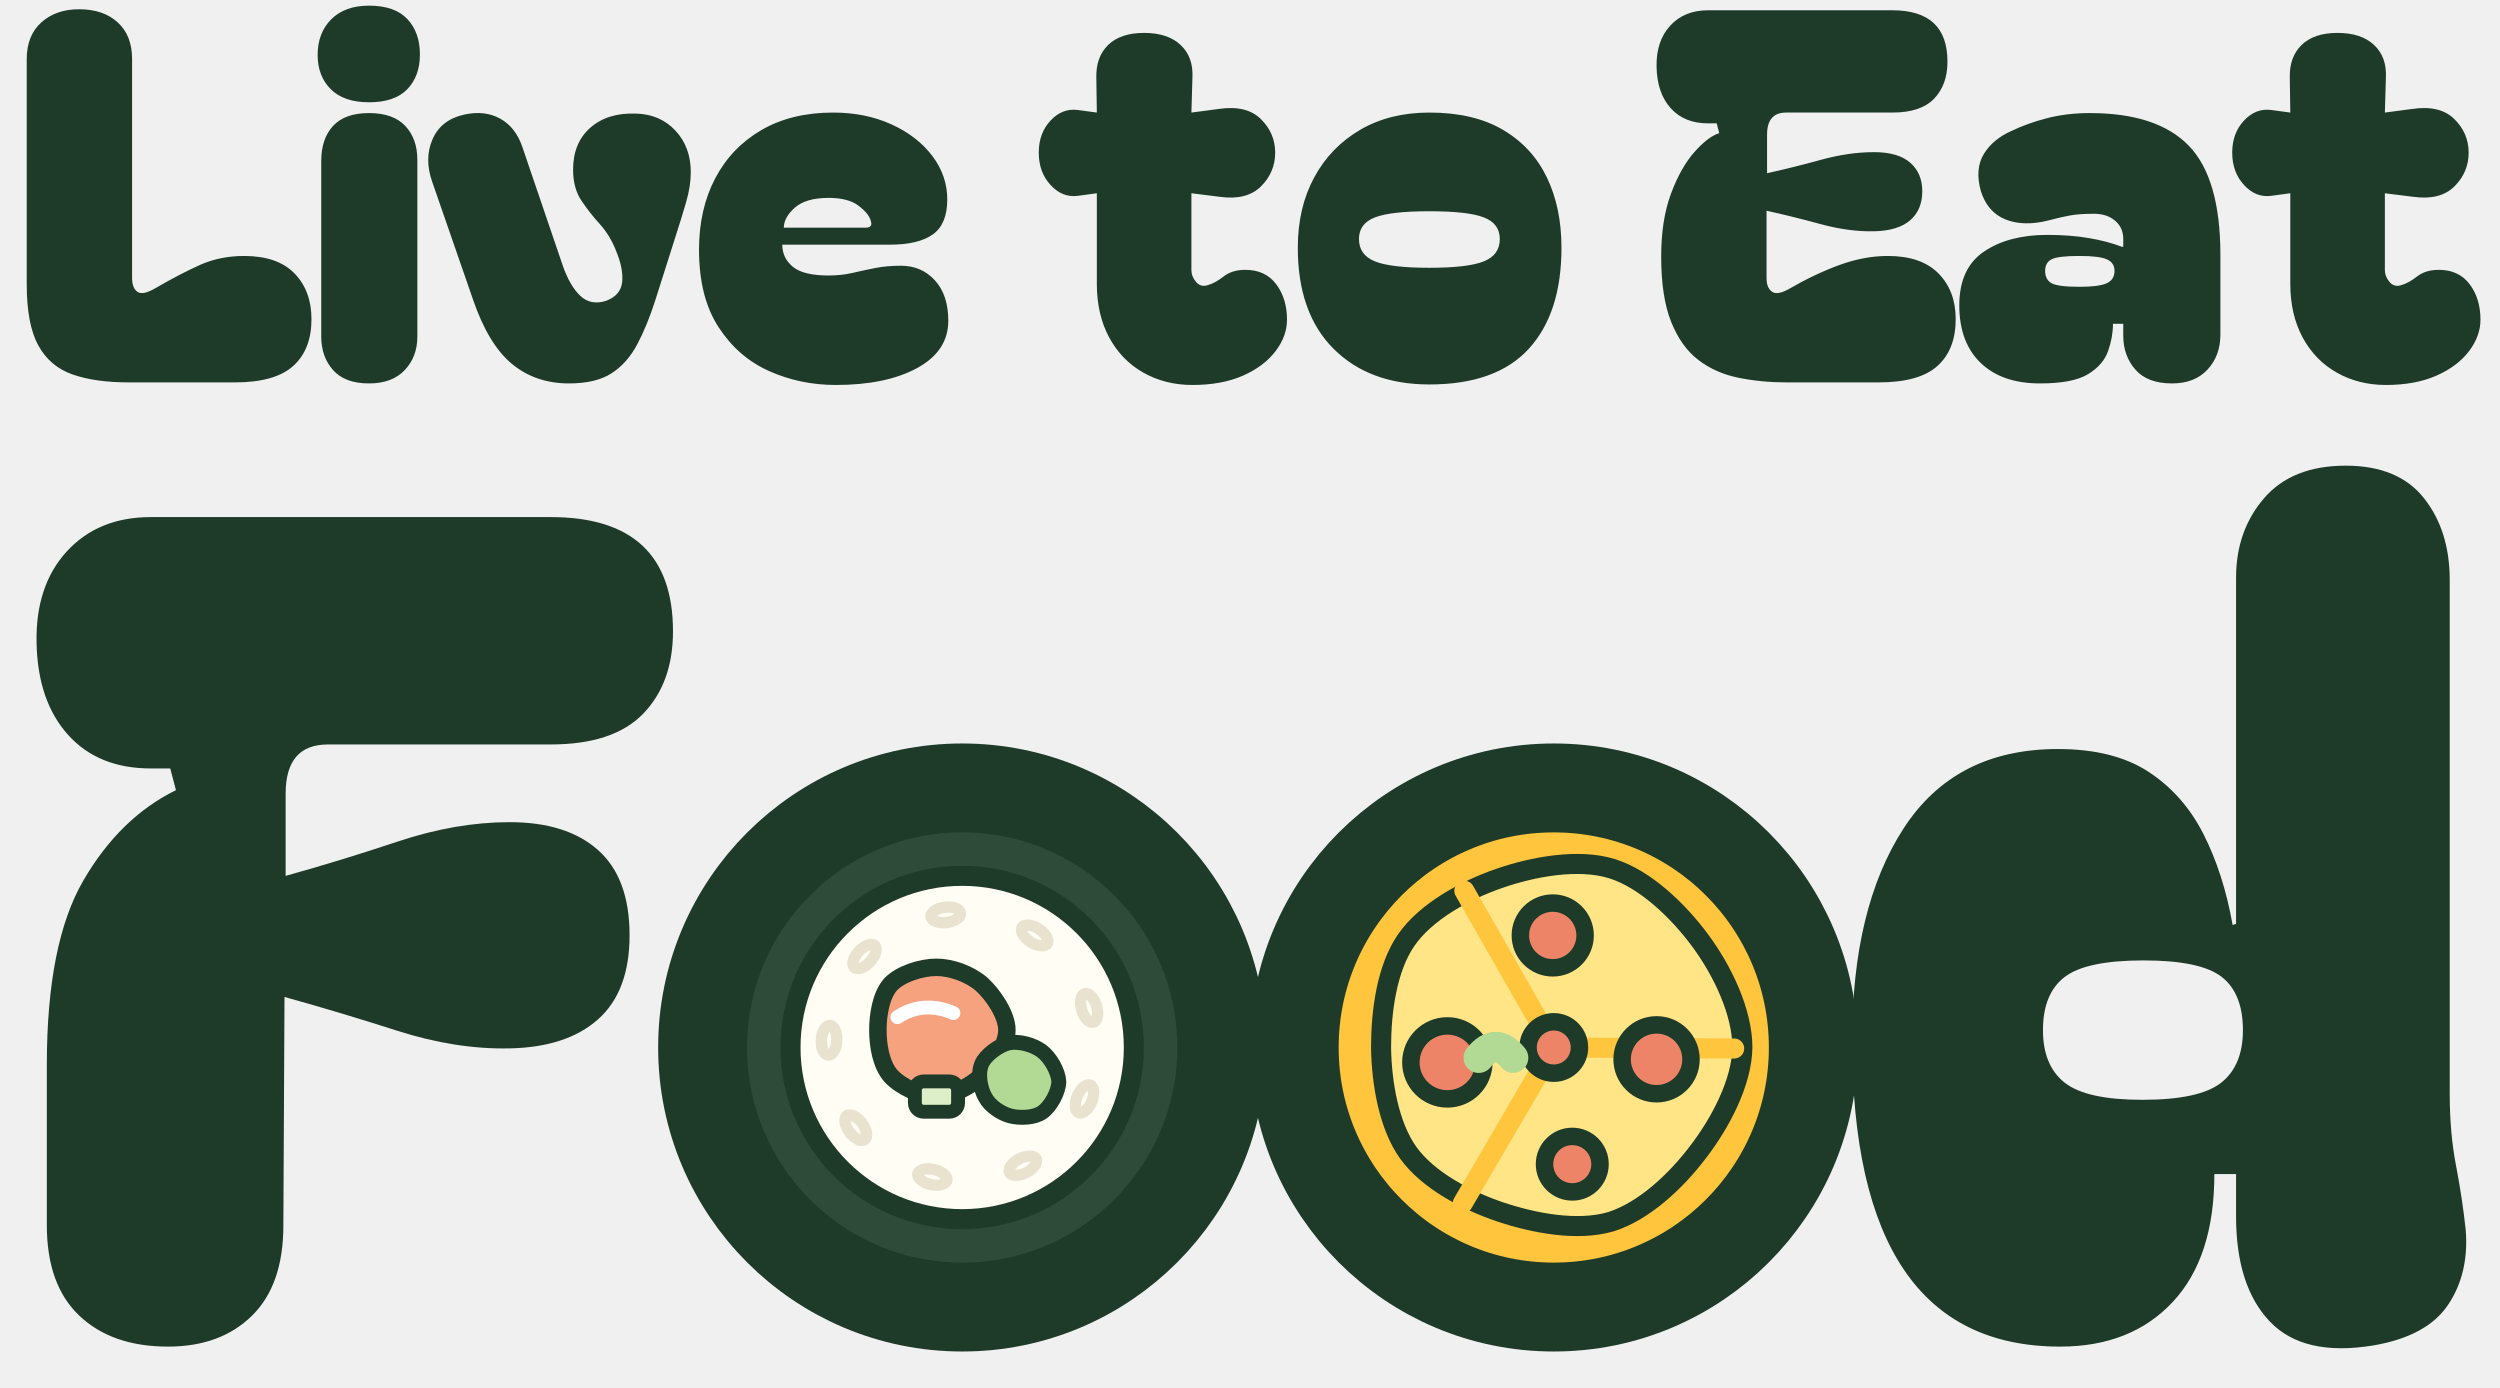
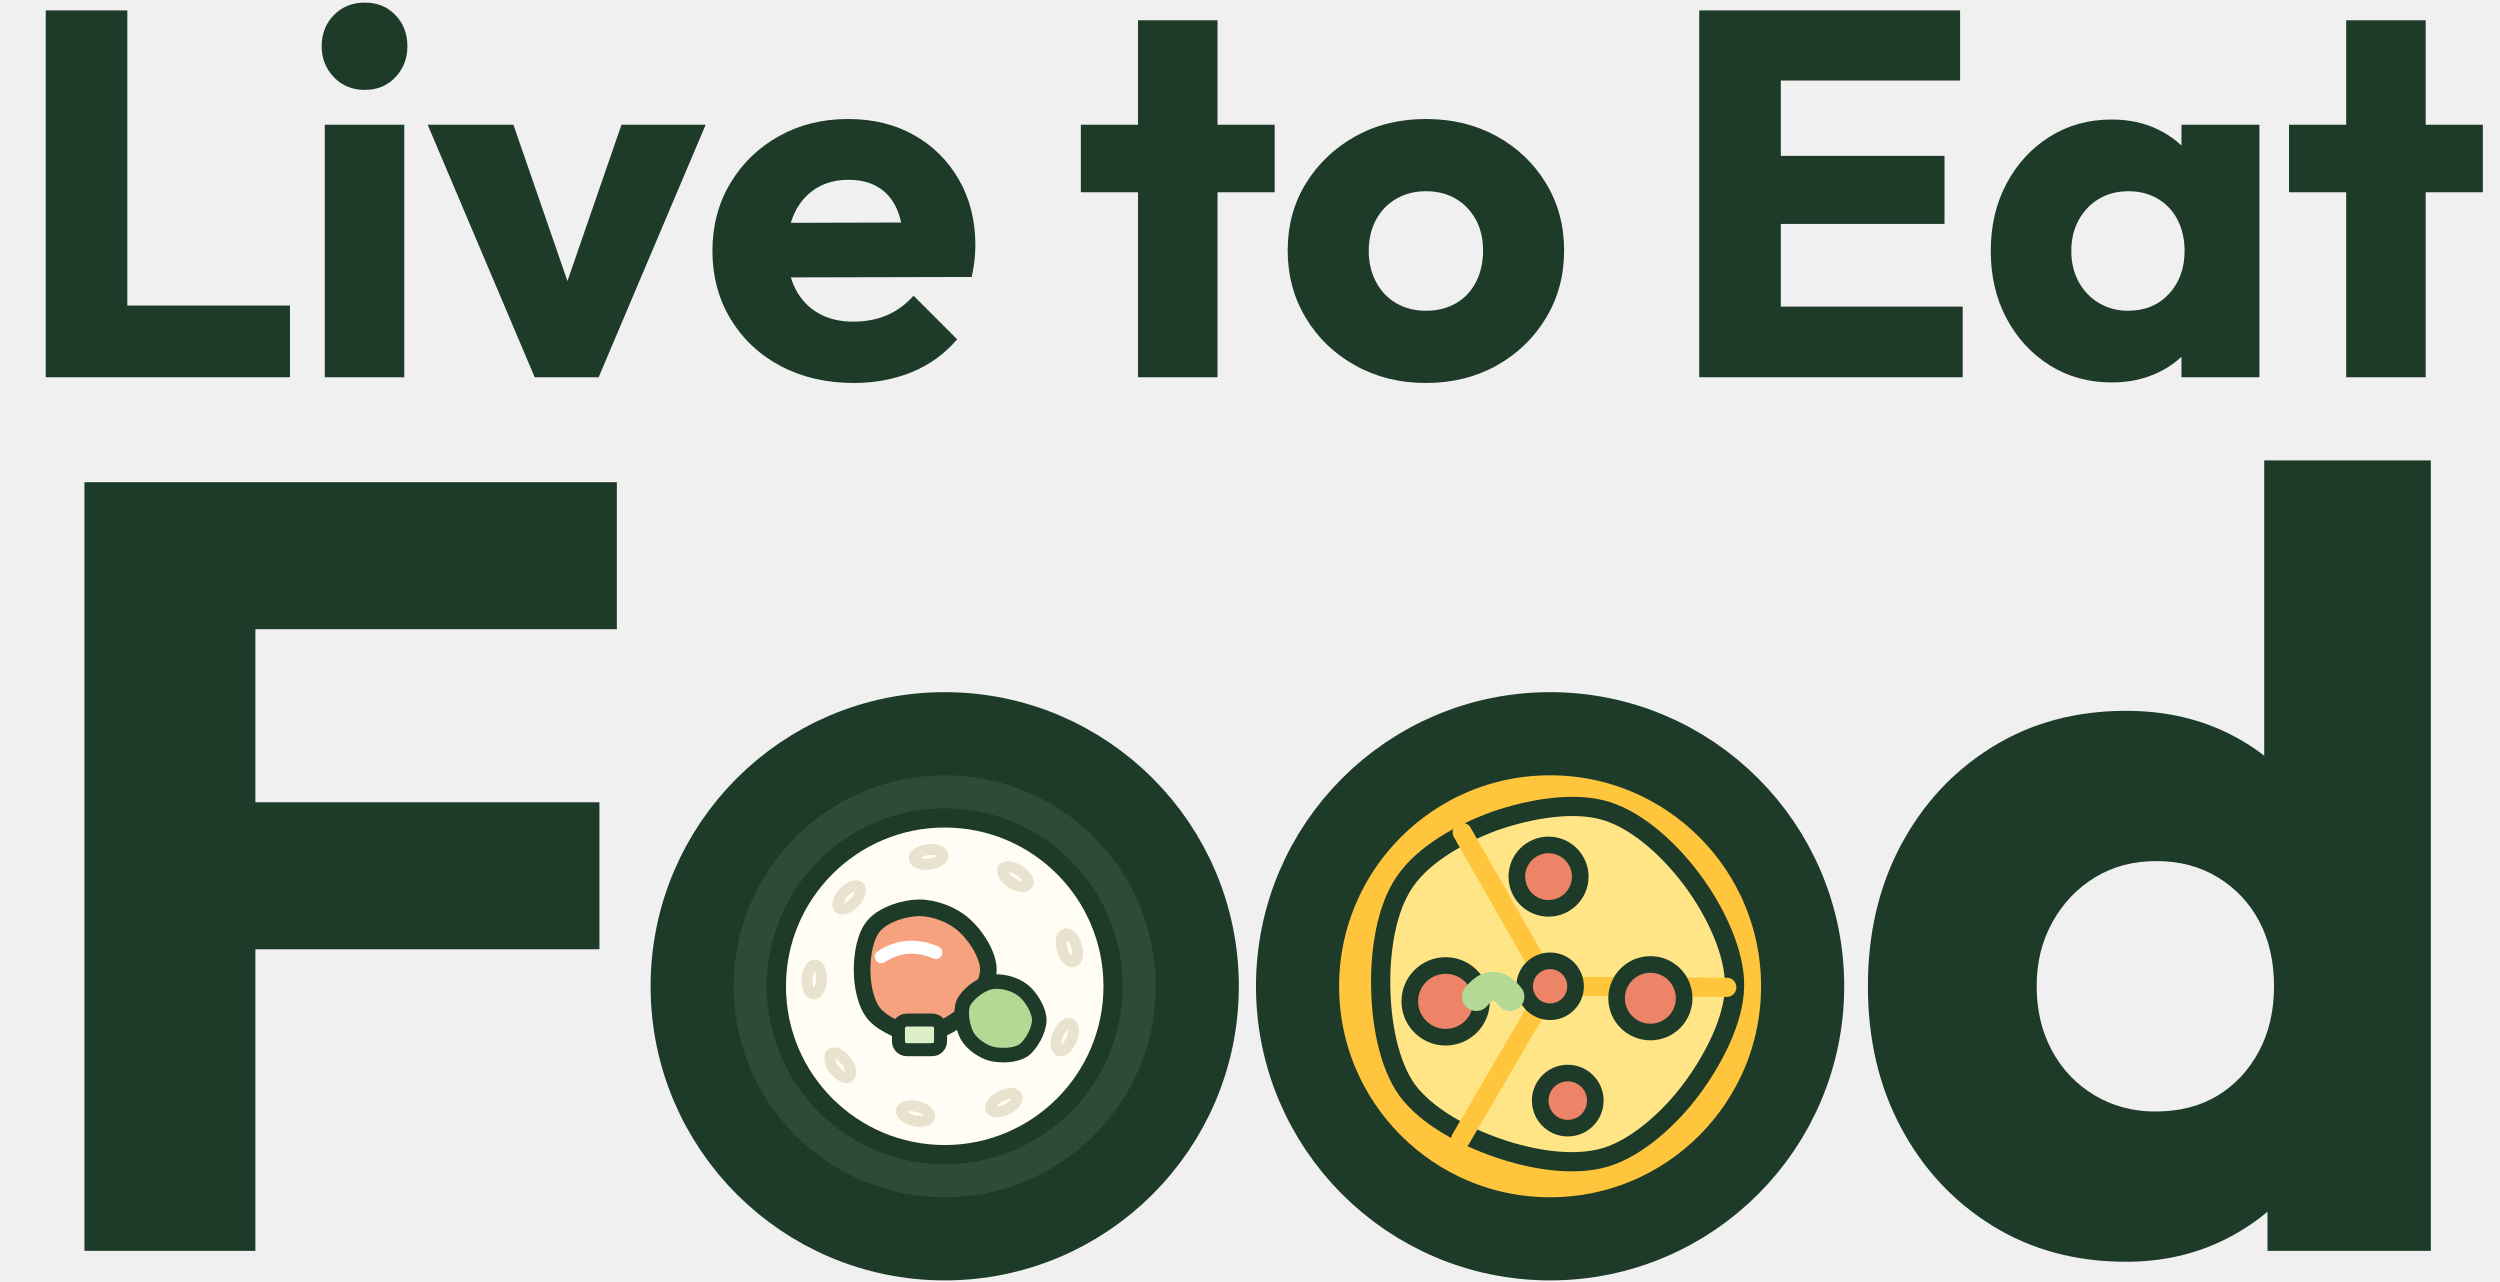
- <svg xmlns="http://www.w3.org/2000/svg" viewBox="-2.0 -2.0 486.4 270.0" role="img" aria-label="Live to Eat Food, the o’s in Food drawn as a sushi roll and a pizza">
-   <circle cx="185.2" cy="201.8" r="50.5" fill="#2E4A38" stroke="#1E3B2A" stroke-width="0.0" />
-   <circle cx="185.2" cy="201.8" r="33.4" fill="#FFFDF4" stroke="#1E3B2A" stroke-width="3.9" />
-   <ellipse cx="209.0" cy="211.8" rx="2.9" ry="1.5" fill="none" stroke="#E8E2CF" stroke-width="2.2" transform="rotate(113 209.0 211.8)" />
-   <ellipse cx="197.0" cy="224.8" rx="2.9" ry="1.5" fill="none" stroke="#E8E2CF" stroke-width="2.2" transform="rotate(153 197.0 224.8)" />
-   <ellipse cx="179.4" cy="227.0" rx="2.9" ry="1.5" fill="none" stroke="#E8E2CF" stroke-width="2.2" transform="rotate(193 179.4 227.0)" />
-   <ellipse cx="164.5" cy="217.4" rx="2.9" ry="1.5" fill="none" stroke="#E8E2CF" stroke-width="2.2" transform="rotate(233 164.5 217.4)" />
-   <ellipse cx="159.3" cy="200.4" rx="2.9" ry="1.5" fill="none" stroke="#E8E2CF" stroke-width="2.2" transform="rotate(273 159.3 200.4)" />
-   <ellipse cx="166.2" cy="184.1" rx="2.9" ry="1.5" fill="none" stroke="#E8E2CF" stroke-width="2.2" transform="rotate(313 166.2 184.1)" />
-   <ellipse cx="182.0" cy="176.0" rx="2.9" ry="1.5" fill="none" stroke="#E8E2CF" stroke-width="2.2" transform="rotate(353 182.0 176.0)" />
-   <ellipse cx="199.3" cy="180.0" rx="2.9" ry="1.5" fill="none" stroke="#E8E2CF" stroke-width="2.2" transform="rotate(393 199.3 180.0)" />
-   <ellipse cx="209.9" cy="194.1" rx="2.9" ry="1.5" fill="none" stroke="#E8E2CF" stroke-width="2.2" transform="rotate(433 209.9 194.1)" />
-   <path d="M193.9 198.4 C193.9 201.4 191.3 205.1 189.0 207.3 C186.7 209.4 183.1 211.3 180.2 211.3 C177.2 211.3 173.2 209.4 171.3 207.3 C169.4 205.1 168.8 201.4 168.8 198.4 C168.8 195.5 169.4 191.6 171.3 189.5 C173.2 187.5 177.2 186.2 180.2 186.2 C183.1 186.2 186.7 187.5 189.0 189.5 C191.3 191.6 193.9 195.5 193.9 198.4Z" fill="#F6A27E" stroke="#1E3B2A" stroke-width="3.4" stroke-linejoin="round" />
-   <path d="M172.6 195.9 q5.0 -3.3 10.9 -0.8" fill="none" stroke="#FFFFFF" stroke-width="2.7" stroke-linecap="round" />
-   <path d="M204.0 208.4 C204.0 210.4 202.4 213.3 200.8 214.4 C199.3 215.5 196.4 215.6 194.5 215.1 C192.7 214.6 190.6 213.2 189.7 211.5 C188.7 209.8 188.2 206.8 189.0 205.0 C189.7 203.3 192.4 201.3 194.3 200.9 C196.3 200.5 199.1 201.3 200.7 202.5 C202.4 203.8 203.9 206.5 204.0 208.4Z" fill="#B3DA94" stroke="#1E3B2A" stroke-width="2.9" stroke-linejoin="round" />
-   <rect x="176.0" y="208.4" width="8.4" height="5.9" rx="1.7" fill="#DCEFC8" stroke="#1E3B2A" stroke-width="2.7" />
-   <circle cx="185.2" cy="201.8" r="50.5" fill="none" stroke="#1E3B2A" stroke-width="17.3" />
-   <circle cx="300.3" cy="201.8" r="50.5" fill="#FFC53D" stroke="#1E3B2A" stroke-width="0.0" />
-   <path d="M337.0 201.8 C336.9 208.6 332.7 216.5 328.4 222.1 C324.1 227.8 317.8 233.7 311.4 235.7 C304.9 237.6 296.5 236.0 289.9 233.8 C283.4 231.6 275.9 227.7 272.0 222.3 C268.2 217.0 266.8 208.7 266.7 201.8 C266.7 194.8 267.8 186.4 271.6 180.9 C275.4 175.4 283.0 171.2 289.7 168.9 C296.3 166.6 305.1 165.0 311.6 167.0 C318.1 169.0 324.6 175.3 328.8 181.0 C333.1 186.8 337.0 194.9 337.0 201.8Z" fill="#FFE586" stroke="#1E3B2A" stroke-width="3.9" stroke-linejoin="round" />
-   <path d="M300.3 201.8 L282.6 232.1" stroke="#FFC53D" stroke-width="3.9" stroke-linecap="round" />
-   <path d="M300.3 201.8 L282.9 171.3" stroke="#FFC53D" stroke-width="3.9" stroke-linecap="round" />
-   <path d="M300.3 201.8 L335.4 202.0" stroke="#FFC53D" stroke-width="3.9" stroke-linecap="round" />
-   <circle cx="279.6" cy="204.7" r="7.1" fill="#EE8467" stroke="#1E3B2A" stroke-width="3.4" />
-   <circle cx="300.1" cy="180.0" r="6.3" fill="#EE8467" stroke="#1E3B2A" stroke-width="3.4" />
-   <circle cx="320.3" cy="204.1" r="6.7" fill="#EE8467" stroke="#1E3B2A" stroke-width="3.4" />
-   <circle cx="303.9" cy="224.5" r="5.4" fill="#EE8467" stroke="#1E3B2A" stroke-width="3.4" />
-   <circle cx="300.3" cy="201.8" r="5.0" fill="#EE8467" stroke="#1E3B2A" stroke-width="3.4" />
-   <path d="M285.7 203.8 q3.3 -4.2 6.7 0" fill="none" stroke="#B3DA94" stroke-width="5.9" stroke-linecap="round" />
-   <circle cx="300.3" cy="201.8" r="50.5" fill="none" stroke="#1E3B2A" stroke-width="17.3" />
+ <svg xmlns="http://www.w3.org/2000/svg" viewBox="-2.0 -2.0 481.1 246.7" role="img" aria-label="Live to Eat Food, the o’s in Food drawn as a sushi roll and a pizza">
+   <circle cx="179.8" cy="187.8" r="48.6" fill="#2E4A38" stroke="#1E3B2A" stroke-width="0.0" />
+   <circle cx="179.8" cy="187.8" r="32.4" fill="#FFFDF4" stroke="#1E3B2A" stroke-width="3.7" />
+   <ellipse cx="202.9" cy="197.6" rx="2.8" ry="1.4" fill="none" stroke="#E8E2CF" stroke-width="2.1" transform="rotate(113 202.9 197.6)" />
+   <ellipse cx="191.2" cy="210.2" rx="2.8" ry="1.4" fill="none" stroke="#E8E2CF" stroke-width="2.1" transform="rotate(153 191.2 210.2)" />
+   <ellipse cx="174.2" cy="212.3" rx="2.8" ry="1.4" fill="none" stroke="#E8E2CF" stroke-width="2.1" transform="rotate(193 174.2 212.3)" />
+   <ellipse cx="159.7" cy="203.0" rx="2.8" ry="1.4" fill="none" stroke="#E8E2CF" stroke-width="2.1" transform="rotate(233 159.7 203.0)" />
+   <ellipse cx="154.7" cy="186.5" rx="2.8" ry="1.4" fill="none" stroke="#E8E2CF" stroke-width="2.1" transform="rotate(273 154.7 186.5)" />
+   <ellipse cx="161.4" cy="170.7" rx="2.8" ry="1.4" fill="none" stroke="#E8E2CF" stroke-width="2.1" transform="rotate(313 161.4 170.7)" />
+   <ellipse cx="176.7" cy="162.9" rx="2.8" ry="1.4" fill="none" stroke="#E8E2CF" stroke-width="2.1" transform="rotate(353 176.7 162.9)" />
+   <ellipse cx="193.4" cy="166.7" rx="2.8" ry="1.4" fill="none" stroke="#E8E2CF" stroke-width="2.1" transform="rotate(393 193.4 166.7)" />
+   <ellipse cx="203.8" cy="180.4" rx="2.8" ry="1.4" fill="none" stroke="#E8E2CF" stroke-width="2.1" transform="rotate(433 203.8 180.4)" />
+   <path d="M188.2 184.6 C188.2 187.4 185.7 191.1 183.5 193.2 C181.3 195.2 177.8 197.0 174.9 197.0 C172.0 197.0 168.1 195.2 166.3 193.2 C164.5 191.1 163.9 187.4 163.9 184.6 C163.9 181.7 164.5 177.9 166.3 176.0 C168.1 174.0 172.0 172.7 174.9 172.7 C177.8 172.7 181.3 174.0 183.5 176.0 C185.7 177.9 188.2 181.7 188.2 184.6Z" fill="#F6A27E" stroke="#1E3B2A" stroke-width="3.2" stroke-linejoin="round" />
+   <path d="M167.6 182.1 q4.9 -3.2 10.5 -0.8" fill="none" stroke="#FFFFFF" stroke-width="2.5" stroke-linecap="round" />
+   <path d="M198.0 194.3 C198.0 196.2 196.5 199.0 195.0 200.1 C193.4 201.2 190.6 201.2 188.8 200.8 C187.0 200.3 185.0 198.9 184.1 197.3 C183.2 195.6 182.7 192.7 183.4 191.0 C184.2 189.3 186.7 187.4 188.6 187.0 C190.5 186.6 193.3 187.3 194.9 188.6 C196.4 189.8 198.0 192.4 198.0 194.3Z" fill="#B3DA94" stroke="#1E3B2A" stroke-width="2.8" stroke-linejoin="round" />
+   <rect x="170.9" y="194.3" width="8.1" height="5.7" rx="1.6" fill="#DCEFC8" stroke="#1E3B2A" stroke-width="2.5" />
+   <circle cx="179.8" cy="187.8" r="48.6" fill="none" stroke="#1E3B2A" stroke-width="16.0" />
+   <circle cx="296.3" cy="187.8" r="48.6" fill="#FFC53D" stroke="#1E3B2A" stroke-width="0.0" />
+   <path d="M331.8 187.8 C331.7 194.4 327.6 202.1 323.5 207.6 C319.4 213.1 313.2 218.8 307.0 220.7 C300.7 222.6 292.5 221.1 286.2 218.9 C279.8 216.7 272.6 212.9 268.8 207.8 C265.1 202.6 263.8 194.5 263.7 187.8 C263.6 181.1 264.7 172.9 268.4 167.6 C272.1 162.2 279.5 158.2 285.9 155.9 C292.4 153.7 300.9 152.1 307.2 154.1 C313.6 156.1 319.8 162.1 323.9 167.7 C328.0 173.3 331.9 181.2 331.8 187.8Z" fill="#FFE586" stroke="#1E3B2A" stroke-width="3.7" stroke-linejoin="round" />
+   <path d="M296.3 187.8 L279.1 217.2" stroke="#FFC53D" stroke-width="3.7" stroke-linecap="round" />
+   <path d="M296.3 187.8 L279.4 158.2" stroke="#FFC53D" stroke-width="3.7" stroke-linecap="round" />
+   <path d="M296.3 187.8 L330.3 188.0" stroke="#FFC53D" stroke-width="3.7" stroke-linecap="round" />
+   <circle cx="276.2" cy="190.7" r="6.9" fill="#EE8467" stroke="#1E3B2A" stroke-width="3.2" />
+   <circle cx="296.0" cy="166.7" r="6.1" fill="#EE8467" stroke="#1E3B2A" stroke-width="3.2" />
+   <circle cx="315.6" cy="190.1" r="6.5" fill="#EE8467" stroke="#1E3B2A" stroke-width="3.2" />
+   <circle cx="299.7" cy="209.8" r="5.3" fill="#EE8467" stroke="#1E3B2A" stroke-width="3.2" />
+   <circle cx="296.3" cy="187.8" r="4.9" fill="#EE8467" stroke="#1E3B2A" stroke-width="3.2" />
+   <path d="M282.1 189.8 q3.2 -4.1 6.5 0" fill="none" stroke="#B3DA94" stroke-width="5.5" stroke-linecap="round" />
+   <circle cx="296.3" cy="187.8" r="48.6" fill="none" stroke="#1E3B2A" stroke-width="16.0" />
  <g fill="#1E3B2A">
-     <path d="M3.2 9.5Q3.2 4.9 6.05 2.35Q8.9 -0.2 13.4 -0.2Q18.1 -0.2 20.9 2.35Q23.7 4.9 23.7 9.5V52.1Q23.7 54 24.7 54.75Q25.7 55.5 28.0 54.2Q33.0 51.3 36.9 49.55Q40.8 47.8 45.5 47.8Q52.0 47.8 55.3 51.2Q58.6 54.6 58.6 60.1Q58.6 66.0 55.05 69.2Q51.5 72.4 43.7 72.4H23.1Q16.5 72.4 12.1 70.85Q7.7 69.3 5.45 65.2Q3.2 61.1 3.2 53.3ZM59.8 8.7Q59.8 4.4 62.45 1.75Q65.1 -0.9 69.8 -0.9Q74.8 -0.9 77.25 1.7Q79.7 4.3 79.7 8.6Q79.7 12.8 77.25 15.35Q74.8 17.9 69.8 17.9Q64.9 17.9 62.35 15.35Q59.8 12.8 59.8 8.7ZM69.8 72.6Q65.1 72.6 62.8 70.0Q60.5 67.4 60.5 63.5V29.3Q60.5 25 62.8 22.5Q65.1 20 69.8 20Q74.5 20 76.85 22.5Q79.2 25 79.2 29.1V63.5Q79.2 67.4 76.75 70.0Q74.3 72.6 69.8 72.6ZM108.7 72.6Q102.2 72.6 97.6 68.8Q93.0 65.0 90.0 56.2L82.1 33.4Q80.5 28.9 82.15 25.1Q83.8 21.3 88.3 20.3Q92.3 19.4 95.35 21.1Q98.4 22.8 99.7 26.8L107.5 49.7Q108.9 53.7 110.95 55.6Q113.0 57.5 116.0 56.5Q118.8 55.4 119.05 52.85Q119.3 50.3 117.9 46.9Q116.7 43.8 114.7 41.6Q112.7 39.4 111.1 37Q109.5 34.6 109.5 31Q109.5 25.8 112.85 22.85Q116.2 19.9 121.7 20.1Q126.4 20.2 129.4 23.4Q132.4 26.6 132.4 31.5Q132.4 34.2 131.5 37.3Q130.6 40.4 129.5 43.8L125.5 56.4Q123.9 61.4 121.95 65.05Q120.0 68.7 116.95 70.65Q113.9 72.6 108.7 72.6ZM134.0 46.6Q134.0 38.7 137.15 32.7Q140.3 26.7 146.15 23.3Q152.0 19.9 160.1 19.9Q166.4 19.9 171.45 22.2Q176.5 24.5 179.4 28.35Q182.3 32.2 182.3 36.8Q182.3 41.6 179.5 43.6Q176.7 45.6 171.2 45.6H150.2Q150.2 48.2 152.25 49.9Q154.3 51.6 159.2 51.6Q161.7 51.6 163.85 51.1Q166.0 50.6 168.25 50.15Q170.5 49.7 173.3 49.7Q177.3 49.7 179.9 52.55Q182.5 55.4 182.5 60.4Q182.5 66.3 176.45 69.6Q170.4 72.9 160.6 72.9Q153.7 72.9 147.65 70.2Q141.6 67.5 137.8 61.65Q134.0 55.8 134.0 46.6ZM166.4 42.3Q167.9 42.3 167.4 40.9Q167.0 39.5 165.0 38Q163.0 36.5 159.2 36.5Q154.8 36.5 152.65 38.4Q150.5 40.3 150.5 42.3ZM230.0 72.9Q224.7 72.9 220.45 70.5Q216.2 68.1 213.8 63.65Q211.4 59.2 211.4 53.2V35.6L207.7 36.1Q204.7 36.5 202.4 34Q200.1 31.5 200.1 27.7Q200.1 23.9 202.4 21.45Q204.7 19 207.7 19.4L211.4 19.9L211.3 13.1Q211.2 9.1 213.6 6.75Q216 4.4 220.6 4.4Q225.2 4.4 227.7 6.75Q230.2 9.1 230.0 13.1L229.8 19.9L235.1 19.2Q240.5 18.4 243.3 21.15Q246.1 23.9 246.1 27.7Q246.1 31.5 243.35 34.25Q240.6 37 235.4 36.3L229.8 35.6V50.5Q229.8 51.8 230.7 52.85Q231.6 53.9 232.9 53.5Q234.4 53.1 236.05 51.8Q237.7 50.5 240.3 50.5Q244.2 50.5 246.3 53.3Q248.4 56.1 248.4 60.2Q248.4 63.4 246.15 66.35Q243.9 69.3 239.8 71.1Q235.7 72.9 230.0 72.9ZM276.1 72.8Q264.4 72.8 257.45 65.85Q250.5 58.9 250.5 46.2Q250.5 38.4 253.7 32.5Q256.9 26.6 262.65 23.25Q268.4 19.9 276.1 19.9Q284.7 19.9 290.4 23.25Q296.1 26.6 298.95 32.5Q301.8 38.4 301.8 46.2Q301.8 58.9 295.45 65.85Q289.1 72.8 276.1 72.8ZM262.4 44.5Q262.4 47.6 265.5 48.85Q268.6 50.1 276.1 50.1Q283.6 50.1 286.7 48.85Q289.8 47.6 289.8 44.5Q289.8 41.5 286.7 40.3Q283.6 39.1 276.1 39.1Q268.6 39.1 265.5 40.3Q262.4 41.5 262.4 44.5ZM345.6 72.4Q340.7 72.4 336.25 71.5Q331.8 70.6 328.45 68.05Q325.1 65.5 323.15 60.65Q321.2 55.8 321.2 47.9Q321.2 40.8 323.1 35.7Q325.0 30.6 327.65 27.6Q330.3 24.6 332.5 23.9L332.0 22H330.3Q325.7 22 323.05 19.05Q320.4 16.1 320.3 11Q320.2 6 322.95 3Q325.7 -1.4210854715202004e-14 330.3 -1.4210854715202004e-14H366.2Q376.9 -1.4210854715202004e-14 376.9 10Q376.9 14.5 374.3 17.2Q371.7 19.9 366.2 19.9H345.5Q341.8 19.9 341.8 24.2V31.7Q346.8 30.6 352.25 29.1Q357.7 27.6 362.6 27.6Q367.3 27.6 369.65 29.65Q372.0 31.7 372.0 35.2Q372.0 38.8 369.65 40.85Q367.3 42.9 362.6 43Q357.7 43.1 352.2 41.6Q346.7 40.1 341.7 39V52.1Q341.7 54 342.75 54.75Q343.8 55.5 346.1 54.2Q351.1 51.3 355.9 49.55Q360.7 47.8 365.3 47.8Q371.8 47.8 375.15 51.2Q378.5 54.6 378.5 60.1Q378.5 66.0 374.95 69.2Q371.4 72.4 363.5 72.4ZM394.9 72.6Q387.5 72.6 383.35 68.6Q379.2 64.6 379.2 57.4Q379.2 50.2 384.0 46.95Q388.8 43.7 396.3 43.7Q400.7 43.7 404.3 44.3Q407.9 44.9 410.8 46H411.1V44.5Q411.1 42.2 409.4 40.85Q407.7 39.5 405.1 39.6Q402.6 39.6 400.85 39.9Q399.1 40.2 396.5 40.9Q391.7 42.1 388.2 40.7Q384.7 39.3 383.4 35.2Q382.2 30.9 383.95 28Q385.7 25.1 389.3 23.5Q392.4 22 396.25 21Q400.1 20 404.6 20Q417.7 20 423.85 26.35Q430.0 32.7 430.0 47.6V63.1Q430.0 67.2 427.5 69.9Q425.0 72.6 420.6 72.6Q415.8 72.6 413.45 69.9Q411.1 67.2 411.1 63.3V61H409.1Q409.1 63.6 408.15 66.3Q407.2 69.0 404.25 70.8Q401.3 72.6 394.9 72.6ZM395.9 50.7Q395.9 52.4 397.15 53.1Q398.4 53.8 402.6 53.8Q406.4 53.8 407.9 53.1Q409.4 52.4 409.4 50.7Q409.4 49.1 407.9 48.45Q406.4 47.8 402.6 47.8Q398.4 47.8 397.15 48.45Q395.9 49.1 395.9 50.7ZM462.2 72.9Q456.9 72.9 452.65 70.5Q448.4 68.1 446.0 63.65Q443.6 59.2 443.6 53.2V35.6L439.9 36.1Q436.9 36.5 434.6 34Q432.3 31.5 432.3 27.7Q432.3 23.9 434.6 21.45Q436.9 19 439.9 19.4L443.6 19.9L443.5 13.1Q443.4 9.1 445.8 6.75Q448.2 4.4 452.8 4.4Q457.4 4.4 459.9 6.75Q462.4 9.1 462.2 13.1L462.0 19.9L467.3 19.2Q472.7 18.4 475.5 21.15Q478.3 23.9 478.3 27.7Q478.3 31.5 475.55 34.25Q472.8 37 467.6 36.3L462.0 35.6V50.5Q462.0 51.8 462.9 52.85Q463.8 53.9 465.1 53.5Q466.6 53.1 468.25 51.8Q469.9 50.5 472.5 50.5Q476.4 50.5 478.5 53.3Q480.6 56.1 480.6 60.2Q480.6 63.4 478.35 66.35Q476.1 69.3 472.0 71.1Q467.9 72.9 462.2 72.9Z" />
-     <path d="M30.678 259.996Q19.785 259.996 13.449 253.994Q7.114 247.992 7.114 236.432V205.087Q7.114 181.523 14.227 169.296Q21.341 157.07 32.234 151.734L31.123 147.511H27.343Q17.117 147.511 11.226 140.953Q5.335 134.395 5.113 123.057Q4.891 111.942 11.004 105.273Q17.117 98.604 27.343 98.604H105.15Q128.936 98.604 128.936 120.834Q128.936 130.838 123.156 136.84Q117.377 142.842 105.15 142.842H61.801Q53.575 142.842 53.575 152.401V168.407Q64.024 165.517 75.361 161.738Q86.699 157.959 97.147 157.959Q108.262 157.959 114.375 163.405Q120.489 168.852 120.489 179.967Q120.489 190.86 114.375 196.306Q108.262 201.753 97.147 201.975Q86.699 202.197 75.25 198.529Q63.801 194.861 53.353 191.971L53.131 236.432Q53.131 247.992 47.017 253.994Q40.904 259.996 30.678 259.996ZM398.814 259.996Q358.354 259.996 358.354 200.419Q358.354 174.632 368.358 159.182Q378.362 143.731 398.369 143.731Q409.262 143.731 416.042 148.178Q422.822 152.624 426.713 160.293Q430.603 167.963 432.382 177.966L433.048 177.744V110.386Q433.048 101.271 438.495 94.936Q443.941 88.6 454.39 88.6Q464.616 88.6 469.618 94.936Q474.619 101.271 474.619 110.83V210.867Q474.619 218.426 475.842 224.761Q477.065 231.097 477.732 237.321Q478.399 245.769 474.286 251.882Q470.173 257.996 459.725 259.774Q446.164 261.997 439.606 255.106Q433.048 248.214 433.048 234.654V226.429H428.825Q428.825 242.657 420.711 251.327Q412.596 259.996 398.814 259.996ZM395.479 198.418Q395.479 205.31 399.703 208.644Q403.927 211.979 414.82 211.979Q425.935 211.979 430.159 208.644Q434.382 205.31 434.382 198.418Q434.382 191.305 430.27 188.081Q426.157 184.858 415.042 184.858Q403.927 184.858 399.703 188.081Q395.479 191.305 395.479 198.418Z" />
+     <path d="M6.8 70.6V-1.4210854715202004e-14H22.5V70.6ZM18.9 70.6V56.8H53.8V70.6ZM60.5 70.6V22H75.8V70.6ZM68.2 15.3Q64.6 15.3 62.25 12.85Q59.9 10.4 59.9 6.9Q59.9 3.3 62.25 0.9Q64.6 -1.5 68.2 -1.5Q71.8 -1.5 74.1 0.9Q76.4 3.3 76.4 6.9Q76.4 10.4 74.1 12.85Q71.8 15.3 68.2 15.3ZM100.9 70.6 80.3 22H96.8L110.8 62.5H103.6L117.6 22H133.8L113.2 70.6ZM162.3 71.7Q154.4 71.7 148.25 68.45Q142.1 65.2 138.6 59.4Q135.1 53.6 135.1 46.3Q135.1 39 138.55 33.25Q142.0 27.5 147.9 24.2Q153.8 20.9 161.2 20.9Q168.4 20.9 173.9 24Q179.4 27.1 182.55 32.6Q185.7 38.1 185.7 45.2Q185.7 46.5 185.55 47.95Q185.4 49.4 185.0 51.3L143.1 51.4V40.9L178.5 40.8L171.9 45.2Q171.8 41 170.6 38.25Q169.4 35.5 167.05 34.05Q164.7 32.6 161.3 32.6Q157.7 32.6 155.05 34.25Q152.4 35.9 150.95 38.9Q149.5 41.9 149.5 46.2Q149.5 50.5 151.05 53.55Q152.6 56.6 155.45 58.25Q158.3 59.9 162.2 59.9Q165.8 59.9 168.7 58.65Q171.6 57.4 173.8 54.9L182.2 63.3Q178.6 67.5 173.5 69.6Q168.4 71.7 162.3 71.7ZM217 70.6V1.9H232.3V70.6ZM206 35V22H243.3V35ZM272.4 71.7Q264.9 71.7 258.85 68.35Q252.8 65.0 249.3 59.2Q245.8 53.4 245.8 46.2Q245.8 39 249.3 33.3Q252.8 27.6 258.8 24.25Q264.8 20.9 272.4 20.9Q280.0 20.9 286.0 24.2Q292.0 27.5 295.5 33.25Q299.0 39 299.0 46.2Q299.0 53.4 295.5 59.2Q292.0 65.0 286.0 68.35Q280.0 71.7 272.4 71.7ZM272.4 57.8Q275.7 57.8 278.2 56.35Q280.7 54.9 282.05 52.25Q283.4 49.6 283.4 46.2Q283.4 42.8 282.0 40.25Q280.6 37.7 278.15 36.25Q275.7 34.8 272.4 34.8Q269.2 34.8 266.7 36.25Q264.2 37.7 262.8 40.3Q261.4 42.9 261.4 46.3Q261.4 49.6 262.8 52.25Q264.2 54.9 266.7 56.35Q269.2 57.8 272.4 57.8ZM325 70.6V-1.4210854715202004e-14H340.7V70.6ZM337 70.6V57H375.7V70.6ZM337 41.1V28H372.2V41.1ZM337 13.5V-1.4210854715202004e-14H375.2V13.5ZM404.4 71.6Q397.7 71.6 392.45 68.3Q387.2 65.0 384.15 59.3Q381.1 53.6 381.1 46.3Q381.1 39 384.15 33.3Q387.2 27.6 392.45 24.3Q397.7 21 404.4 21Q409.3 21 413.25 22.9Q417.2 24.8 419.7 28.15Q422.2 31.5 422.5 35.8V56.8Q422.2 61.1 419.75 64.45Q417.3 67.8 413.3 69.7Q409.3 71.6 404.4 71.6ZM407.5 57.8Q412.4 57.8 415.4 54.55Q418.4 51.3 418.4 46.3Q418.4 42.9 417.05 40.3Q415.7 37.7 413.25 36.25Q410.8 34.8 407.6 34.8Q404.4 34.8 401.95 36.25Q399.5 37.7 398.05 40.3Q396.6 42.9 396.6 46.3Q396.6 49.6 398.0 52.2Q399.4 54.8 401.9 56.3Q404.4 57.8 407.5 57.8ZM417.8 70.6V57.5L420.1 45.7L417.8 33.9V22H432.8V70.6ZM449.5 70.6V1.9H464.8V70.6ZM438.5 35V22H475.8V35Z" />
+     <path d="M14.248 238.719V90.791H47.144V238.719ZM39.392 180.679V152.392H113.356V180.679ZM39.392 119.077V90.791H116.708V119.077ZM407.117 240.814Q392.659 240.814 381.45 233.9Q370.24 226.985 363.849 215.042Q357.458 203.099 357.458 187.803Q357.458 172.507 363.849 160.564Q370.24 148.621 381.45 141.706Q392.659 134.792 407.117 134.792Q417.593 134.792 426.079 138.773Q434.565 142.754 440.118 149.773Q445.67 156.793 446.299 165.802V208.756Q445.67 217.766 440.223 224.995Q434.775 232.223 426.184 236.519Q417.593 240.814 407.117 240.814ZM412.774 211.899Q419.689 211.899 424.717 208.861Q429.746 205.823 432.68 200.375Q435.613 194.927 435.613 187.803Q435.613 180.679 432.784 175.336Q429.956 169.993 424.822 166.85Q419.689 163.707 412.984 163.707Q406.279 163.707 401.145 166.85Q396.012 169.993 392.974 175.441Q389.935 180.889 389.935 187.803Q389.935 194.718 392.869 200.165Q395.802 205.613 401.041 208.756Q406.279 211.899 412.774 211.899ZM465.785 238.719H434.356V211.27L439.175 186.546L433.727 161.821V86.6H465.785Z" />
  </g>
</svg>
